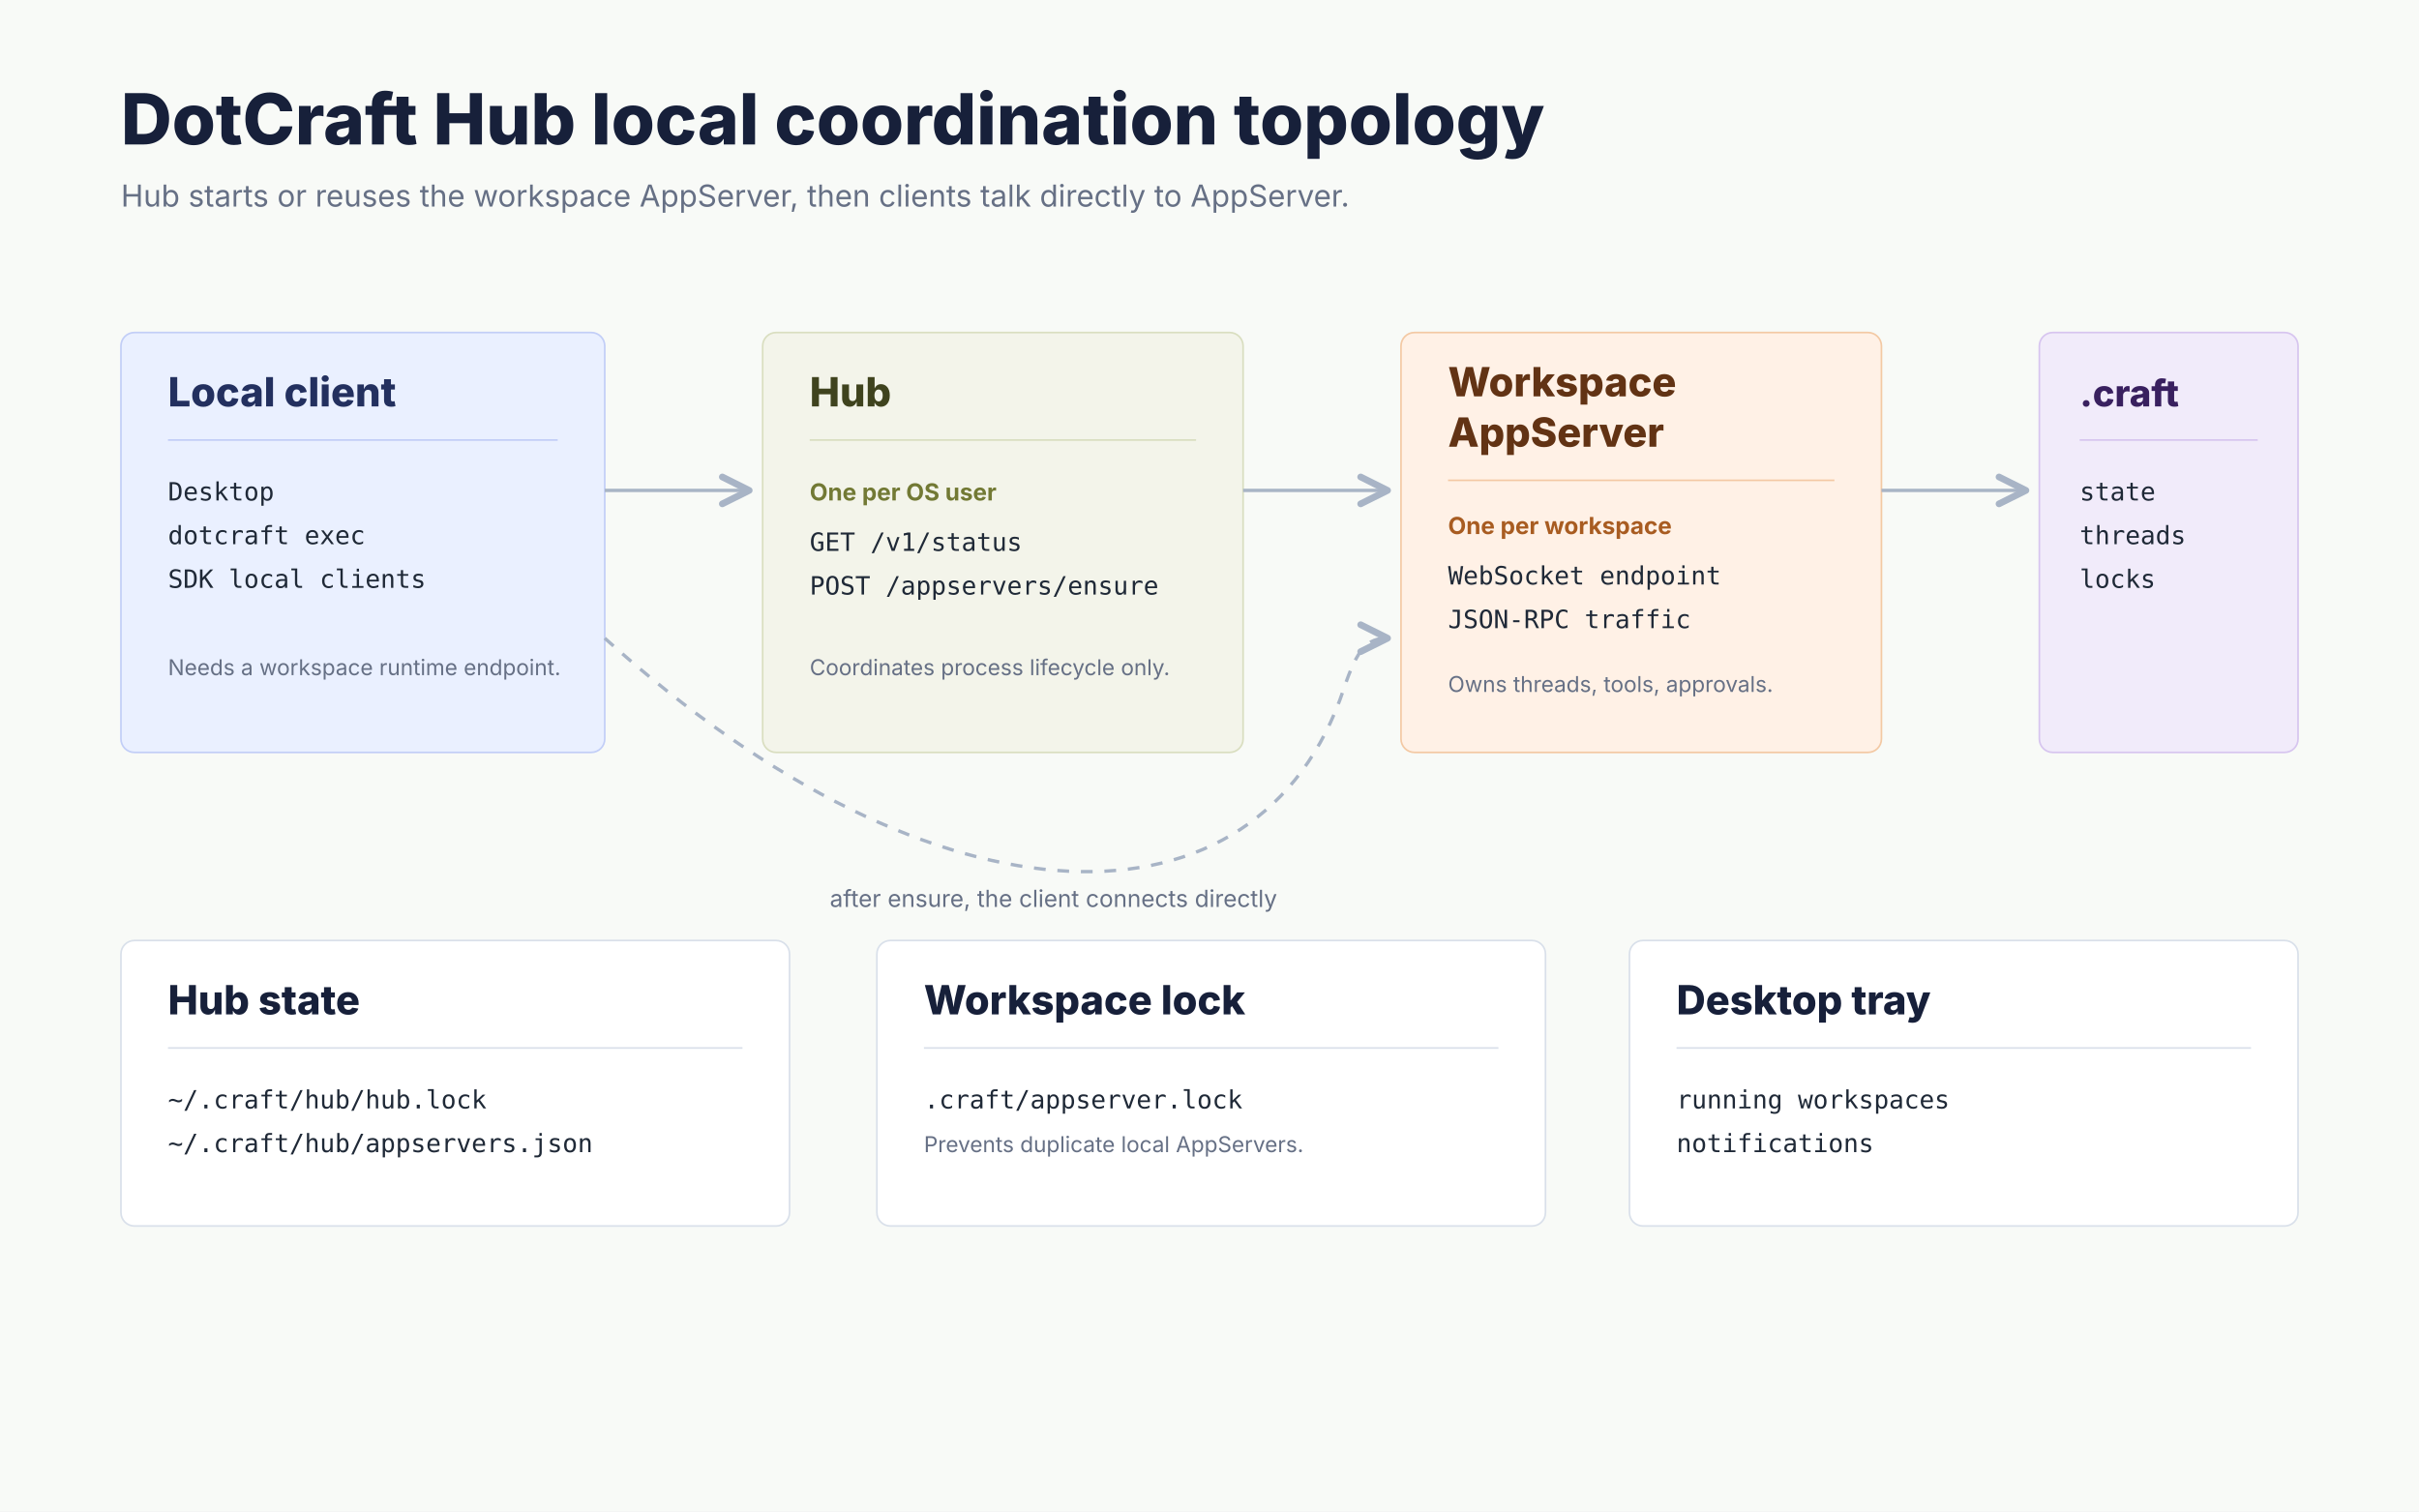
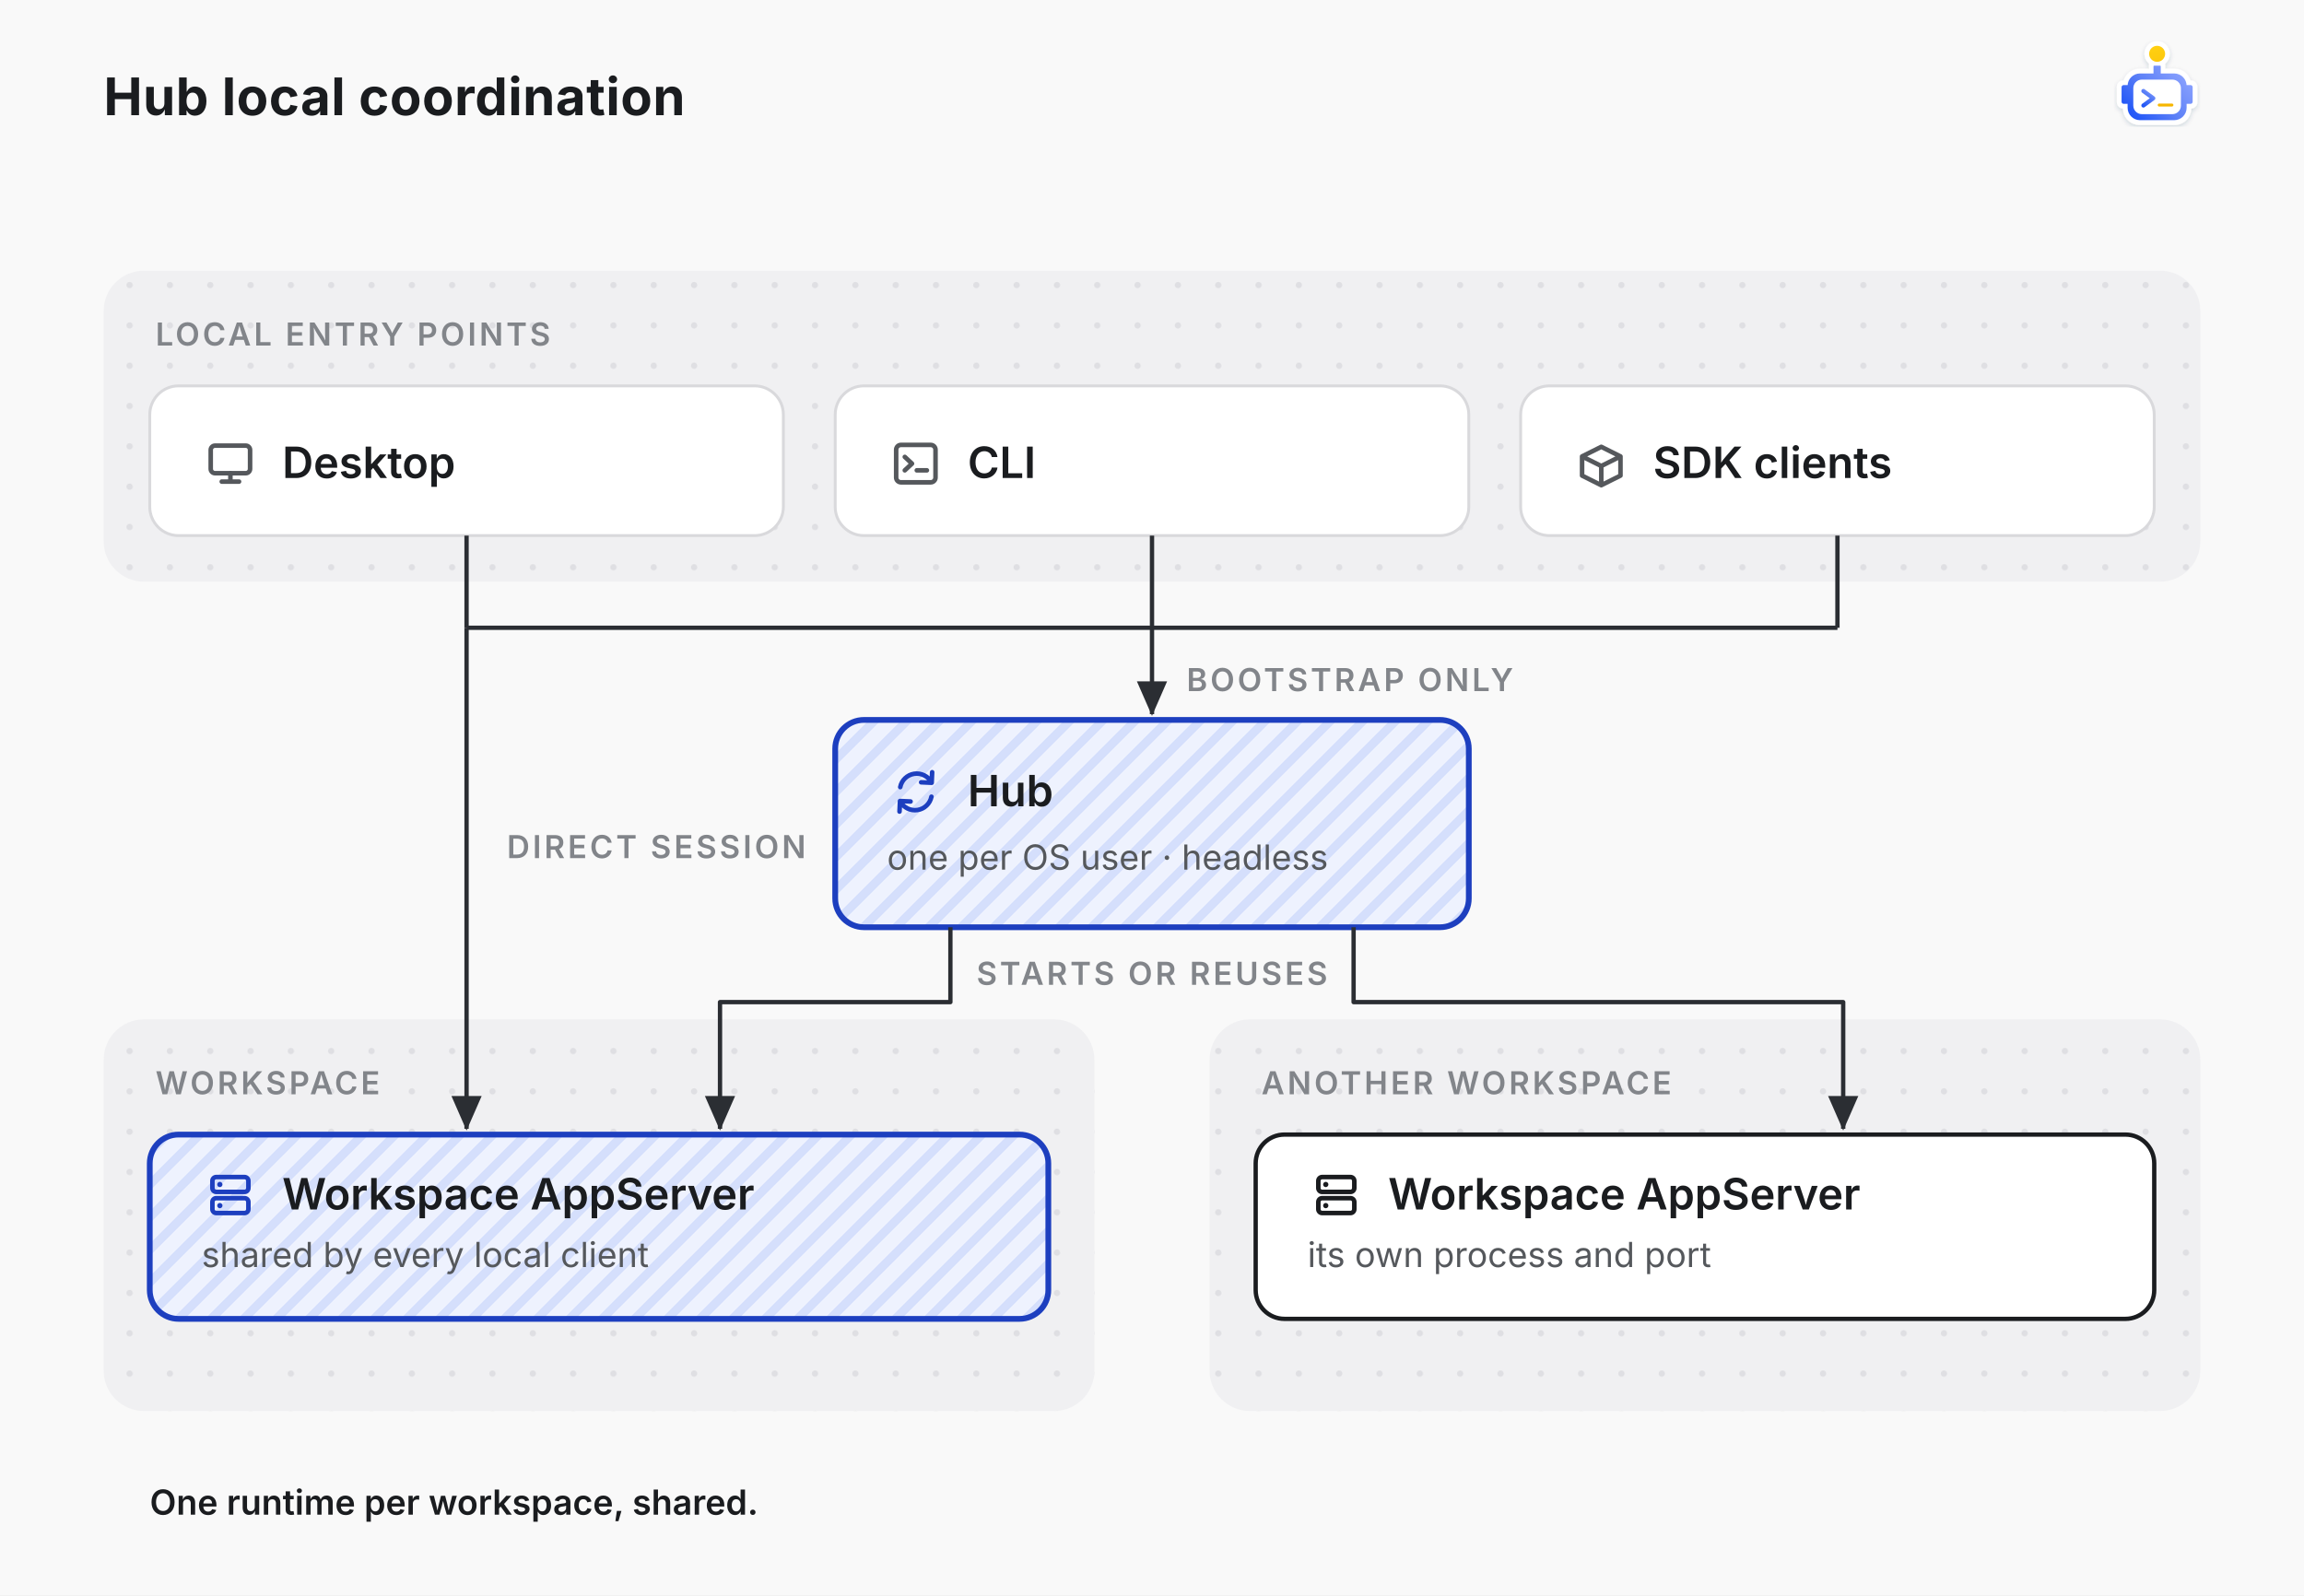
- <svg xmlns="http://www.w3.org/2000/svg" width="1440" height="900" viewBox="0 0 1440 900" fill="none" role="img" aria-labelledby="title desc">
-   <style>
-     text { font-family: Inter, ui-sans-serif, system-ui, -apple-system, BlinkMacSystemFont, "Segoe UI", sans-serif; letter-spacing: 0; }
-     .title { fill: #17203A; font-size: 42px; font-weight: 760; }
-     .subtitle { fill: #667085; font-size: 18px; }
-     .cardTitle { font-size: 24px; font-weight: 760; }
-     .label { font-size: 14px; font-weight: 720; }
-     .body { fill: #1F2937; font-size: 15px; }
-     .mono { fill: #1F2937; font-size: 15px; font-family: "Cascadia Mono", ui-monospace, SFMono-Regular, Menlo, monospace; }
-     .muted { fill: #667085; font-size: 13px; }
-   </style>
+ <svg xmlns="http://www.w3.org/2000/svg" width="800" height="554" viewBox="0 0 800 554" role="img" aria-label="DotCraft Hub local coordination: Desktop, CLI, and SDK clients ask one per-user Hub to start or reuse the AppServer for a workspace, then connect straight to that runtime for session traffic; every workspace keeps its own AppServer process.">
  <defs>
-     <marker id="arrow" markerWidth="12" markerHeight="12" refX="10" refY="6" orient="auto">
-       <path d="M2 2L10 6L2 10" fill="none" stroke="#A8B4C6" stroke-width="2" stroke-linecap="round" stroke-linejoin="round" />
+     <marker id="a" markerWidth="9" markerHeight="9" refX="7.6" refY="4.5" orient="auto-start-reverse">
+       <path d="M0 1L8 4.5L0 8Z" fill="#2b2e33" />
    </marker>
+     <marker id="b" markerWidth="9" markerHeight="9" refX="7.6" refY="4.5" orient="auto-start-reverse">
+       <path d="M0 1L8 4.5L0 8Z" fill="#a9abb0" />
+     </marker>
+     <pattern id="hat_hubco" width="8" height="8" patternUnits="userSpaceOnUse" patternTransform="rotate(45)">
+       <rect width="8" height="8" fill="#eef2fe" />
+       <rect width="3" height="8" fill="#2d5cf0" opacity="0.13" />
+     </pattern>
+     <pattern id="dots_hubco" width="14" height="14" patternUnits="userSpaceOnUse">
+       <rect width="14" height="14" fill="#f0f0f2" />
+       <circle cx="3" cy="3" r="1.1" fill="#dfdfe3" />
+     </pattern>
+     <style>
+       text{font-family:-apple-system,BlinkMacSystemFont,"Segoe UI","PingFang SC","Hiragino Sans GB","Microsoft YaHei",sans-serif}
+       .dtitle{font-size:18px;font-weight:700;fill:#1a1c1f;letter-spacing:.2px}
+       .eyebrow{font-size:11px;font-weight:600;letter-spacing:.09em;fill:#82858a}
+       .title{font-size:15px;font-weight:600;fill:#1a1c1f}
+       .sub{font-size:13px;font-weight:600;fill:#1a1c1f}
+       .body{font-size:12px;font-weight:400;fill:#55585c}
+       .mono{font-size:12px;font-weight:400;fill:#55585c;font-family:ui-monospace,"SFMono-Regular","Cascadia Code","JetBrains Mono",Menlo,Consolas,monospace}
+       .node{fill:#ffffff;stroke:#1a1c1f;stroke-width:1.5}
+       .accent{fill:url(#hat_hubco);stroke:#1d3fbf;stroke-width:2}
+       .zone{fill:url(#dots_hubco)}
+       .frame{fill:#ffffff;stroke:#1d3fbf;stroke-width:2}
+       .ghost{fill:none;stroke:#d9d9dc;stroke-width:1.5;stroke-dasharray:5 4}
+       .link{stroke:#2b2e33;stroke-width:1.5;fill:none;stroke-linejoin:round}
+       .link2{stroke:#a9abb0;stroke-width:1.5;fill:none;stroke-linejoin:round;stroke-dasharray:4 4}
+       .cap{font-size:12px;font-weight:600;fill:#1a1c1f}
+     </style>
  </defs>
-   <rect width="1440" height="900" fill="#F8FAF7" />
-   <text x="72" y="86" class="title">DotCraft Hub local coordination topology</text>
-   <text x="72" y="123" class="subtitle">Hub starts or reuses the workspace AppServer, then clients talk directly to AppServer.</text>
-   <g transform="translate(72 198)">
-     <rect x="0" y="0" width="288" height="250" rx="8" fill="#EAF0FF" stroke="#C2CEF7" />
-     <text x="28" y="44" class="cardTitle" fill="#23305F">Local client</text>
-     <line x1="28" y1="64" x2="260" y2="64" stroke="#C2CEF7" />
-     <text x="28" y="100" class="mono">Desktop</text>
-     <text x="28" y="126" class="mono">dotcraft exec</text>
-     <text x="28" y="152" class="mono">SDK local clients</text>
-     <text x="28" y="204" class="muted">Needs a workspace runtime endpoint.</text>
-   </g>
-   <g transform="translate(454 198)">
-     <rect x="0" y="0" width="286" height="250" rx="8" fill="#F3F4EA" stroke="#D9DEC0" />
-     <text x="28" y="44" class="cardTitle" fill="#3F431E">Hub</text>
-     <line x1="28" y1="64" x2="258" y2="64" stroke="#D9DEC0" />
-     <text x="28" y="100" class="label" fill="#727934">One per OS user</text>
-     <text x="28" y="130" class="mono">GET /v1/status</text>
-     <text x="28" y="156" class="mono">POST /appservers/ensure</text>
-     <text x="28" y="204" class="muted">Coordinates process lifecycle only.</text>
-   </g>
-   <g transform="translate(834 198)">
-     <rect x="0" y="0" width="286" height="250" rx="8" fill="#FFF1E6" stroke="#F3C9A4" />
-     <text x="28" y="38" class="cardTitle" fill="#623314">Workspace</text>
-     <text x="28" y="68" class="cardTitle" fill="#623314">AppServer</text>
-     <line x1="28" y1="88" x2="258" y2="88" stroke="#F3C9A4" />
-     <text x="28" y="120" class="label" fill="#A85C21">One per workspace</text>
-     <text x="28" y="150" class="mono">WebSocket endpoint</text>
-     <text x="28" y="176" class="mono">JSON-RPC traffic</text>
-     <text x="28" y="214" class="muted">Owns threads, tools, approvals.</text>
-   </g>
-   <g transform="translate(1214 198)">
-     <rect x="0" y="0" width="154" height="250" rx="8" fill="#F1EBFA" stroke="#D7C5EF" />
-     <text x="24" y="44" fill="#39205F" font-size="22" font-weight="760">.craft</text>
-     <line x1="24" y1="64" x2="130" y2="64" stroke="#D7C5EF" />
-     <text x="24" y="100" class="mono">state</text>
-     <text x="24" y="126" class="mono">threads</text>
-     <text x="24" y="152" class="mono">locks</text>
-   </g>
-   <path d="M360 292H446" stroke="#A8B4C6" stroke-width="2" marker-end="url(#arrow)" />
-   <path d="M740 292H826" stroke="#A8B4C6" stroke-width="2" marker-end="url(#arrow)" />
-   <path d="M1120 292H1206" stroke="#A8B4C6" stroke-width="2" marker-end="url(#arrow)" />
-   <path d="M360 380C560 560 750 560 800 410C808 386 814 380 826 380" stroke="#A8B4C6" stroke-width="2" stroke-dasharray="7 7" marker-end="url(#arrow)" />
-   <text x="494" y="540" fill="#667085" font-size="14">after ensure, the client connects directly</text>
-   <g transform="translate(72 560)">
-     <rect x="0" y="0" width="398" height="170" rx="8" fill="#FFFFFF" stroke="#D9E0EA" />
-     <text x="28" y="44" class="cardTitle" fill="#17203A">Hub state</text>
-     <line x1="28" y1="64" x2="370" y2="64" stroke="#D9E0EA" />
-     <text x="28" y="100" class="mono">~/.craft/hub/hub.lock</text>
-     <text x="28" y="126" class="mono">~/.craft/hub/appservers.json</text>
-   </g>
-   <g transform="translate(522 560)">
-     <rect x="0" y="0" width="398" height="170" rx="8" fill="#FFFFFF" stroke="#D9E0EA" />
-     <text x="28" y="44" class="cardTitle" fill="#17203A">Workspace lock</text>
-     <line x1="28" y1="64" x2="370" y2="64" stroke="#D9E0EA" />
-     <text x="28" y="100" class="mono">.craft/appserver.lock</text>
-     <text x="28" y="126" class="muted">Prevents duplicate local AppServers.</text>
-   </g>
-   <g transform="translate(970 560)">
-     <rect x="0" y="0" width="398" height="170" rx="8" fill="#FFFFFF" stroke="#D9E0EA" />
-     <text x="28" y="44" class="cardTitle" fill="#17203A">Desktop tray</text>
-     <line x1="28" y1="64" x2="370" y2="64" stroke="#D9E0EA" />
-     <text x="28" y="100" class="mono">running workspaces</text>
-     <text x="28" y="126" class="mono">notifications</text>
+   <rect width="800" height="554" fill="#f9f9f9" />
+   <text x="36" y="40" class="dtitle">Hub local coordination</text>
+   <svg x="734" y="14" width="30" height="30" viewBox="0 0 1024 1024" fill="none">
+     <defs>
+       <linearGradient id="lb_hubco" x1="279" y1="766" x2="736" y2="334" gradientUnits="userSpaceOnUse">
+         <stop offset="0" stop-color="#2458f7" />
+         <stop offset=".46" stop-color="#5f82f7" />
+         <stop offset="1" stop-color="#8fa5ff" />
+       </linearGradient>
+       <linearGradient id="lm_hubco" x1="380" y1="696" x2="492" y2="557" gradientUnits="userSpaceOnUse">
+         <stop offset="0" stop-color="#2257f5" />
+         <stop offset=".55" stop-color="#577df7" />
+         <stop offset="1" stop-color="#8ca2ff" />
+       </linearGradient>
+       <linearGradient id="ly_hubco" x1="481" y1="174" x2="617" y2="713" gradientUnits="userSpaceOnUse">
+         <stop offset="0" stop-color="#ffcf11" />
+         <stop offset="1" stop-color="#f6b500" />
+       </linearGradient>
+       <filter id="ls_hubco" x="-12%" y="-12%" width="124%" height="124%">
+         <feDropShadow dx="0" dy="18" stdDeviation="24" flood-color="#0b3d62" flood-opacity=".18" />
+       </filter>
+     </defs>
+     <g transform="translate(512 528) scale(1.3) translate(-512 -512)">
+       <g filter="url(#ls_hubco)">
+         <rect x="201" y="365" width="622" height="513" rx="151" fill="#fff" />
+         <rect x="145" y="472" width="136" height="256" rx="58" fill="#fff" />
+         <rect x="743" y="472" width="136" height="256" rx="58" fill="#fff" />
+         <rect x="438" y="270" width="148" height="182" rx="2" fill="#fff" />
+         <circle cx="512" cy="229" r="116" fill="#fff" />
+       </g>
+       <rect x="243" y="408" width="538" height="426" rx="113" fill="url(#lb_hubco)" />
+       <rect x="188" y="514" width="90" height="171" rx="19" fill="url(#lb_hubco)" />
+       <rect x="746" y="514" width="90" height="171" rx="19" fill="url(#lb_hubco)" />
+       <rect x="479" y="337" width="66" height="119" rx="6" fill="url(#lb_hubco)" />
+       <rect x="295" y="464" width="434" height="315" rx="78" fill="#fff" />
+       <circle cx="512" cy="229" r="73" fill="url(#ly_hubco)" />
+       <path d="M387 568 477 634 387 700" stroke="url(#lm_hubco)" stroke-width="38" stroke-linecap="round" stroke-linejoin="round" />
+       <path d="M531 696h116" stroke="url(#ly_hubco)" stroke-width="27" stroke-linecap="round" />
+     </g>
+   </svg>
+   <g transform="translate(0,54)">
+     <rect x="36" y="40" width="728" height="108" rx="14" class="zone" />
+     <text x="54" y="66" class="eyebrow">LOCAL ENTRY POINTS</text>
+     <rect x="52" y="80" width="220" height="52" rx="10" fill="#ffffff" stroke="#d9d9dc" stroke-width="1" />
+     <g transform="translate(70,97) scale(0.8333)" fill="none" stroke="#55585c" stroke-width="1.9" stroke-linecap="round" stroke-linejoin="round">
+       <rect x="3.8" y="4.5" width="16.4" height="11.5" rx="1.8" />
+       <path d="M12,16 V19.3 M8.4,19.5 H15.6" />
+     </g>
+     <text x="98" y="112" class="title">Desktop</text>
+     <rect x="290" y="80" width="220" height="52" rx="10" fill="#ffffff" stroke="#d9d9dc" stroke-width="1" />
+     <g transform="translate(308,97) scale(0.8333)" fill="none" stroke="#55585c" stroke-width="1.9" stroke-linecap="round" stroke-linejoin="round">
+       <rect x="3.8" y="4.2" width="16.4" height="15.6" rx="2" />
+       <path d="M7.4,9.2 l3,2.8 -3,2.8 M12.4,14.8 h4.2" />
+     </g>
+     <text x="336" y="112" class="title">CLI</text>
+     <rect x="528" y="80" width="220" height="52" rx="10" fill="#ffffff" stroke="#d9d9dc" stroke-width="1" />
+     <g transform="translate(546,97) scale(0.8333)" fill="none" stroke="#55585c" stroke-width="1.9" stroke-linecap="round" stroke-linejoin="round">
+       <path d="M4,9 l8,-4 8,4 v8 l-8,4 -8,-4 z M4,9 l8,4 8,-4 M12,13 v8" />
+     </g>
+     <text x="574" y="112" class="title">SDK clients</text>
+     <path d="M162 132 V164" class="link" />
+     <path d="M400 132 V164" class="link" />
+     <path d="M638 132 V164" class="link" />
+     <path d="M162 164 H638" class="link" />
+     <path d="M400 164 V194" class="link" marker-end="url(#a)" />
+     <text x="412" y="186" class="eyebrow">BOOTSTRAP ONLY</text>
+     <rect x="290" y="196" width="220" height="72" rx="10" class="accent" />
+     <g transform="translate(308,211) scale(0.8333)" fill="none" stroke="#1d3fbf" stroke-width="1.9" stroke-linecap="round" stroke-linejoin="round">
+       <path d="M5.5,10 A7,7 0 0 1 18.5,8 M18.8,3.8 L18.6,8.2 14.2,8" />
+       <path d="M18.5,14 A7,7 0 0 1 5.5,16 M5.2,20.2 L5.4,15.8 9.8,16" />
+     </g>
+     <text x="336" y="226" class="title">Hub</text>
+     <text x="308" y="248" class="body">one per OS user · headless</text>
+     <rect x="36" y="300" width="344" height="136" rx="14" class="zone" />
+     <text x="54" y="326" class="eyebrow">WORKSPACE</text>
+     <rect x="420" y="300" width="344" height="136" rx="14" class="zone" />
+     <text x="438" y="326" class="eyebrow">ANOTHER WORKSPACE</text>
+     <path d="M162 164 V338" class="link" marker-end="url(#a)" />
+     <text x="176" y="244" class="eyebrow">DIRECT SESSION</text>
+     <path d="M330 268 V294 H250 V338" class="link" marker-end="url(#a)" />
+     <path d="M470 268 V294 H640 V338" class="link" marker-end="url(#a)" />
+     <text x="400" y="288" class="eyebrow" text-anchor="middle">STARTS OR REUSES</text>
+     <rect x="52" y="340" width="312" height="64" rx="10" class="accent" />
+     <g transform="translate(70,351) scale(0.8333)" fill="none" stroke="#1d3fbf" stroke-width="1.9" stroke-linecap="round" stroke-linejoin="round">
+       <rect x="4.5" y="4.5" width="15" height="6.2" rx="1.6" />
+       <rect x="4.5" y="13.3" width="15" height="6.2" rx="1.6" />
+       <circle cx="7.6" cy="7.6" r="1.1" fill="#1d3fbf" stroke="none" />
+       <circle cx="7.6" cy="16.4" r="1.1" fill="#1d3fbf" stroke="none" />
+     </g>
+     <text x="98" y="366" class="title">Workspace AppServer</text>
+     <text x="70" y="386" class="body">shared by every local client</text>
+     <rect x="436" y="340" width="312" height="64" rx="10" class="node" />
+     <g transform="translate(454,351) scale(0.8333)" fill="none" stroke="#1a1c1f" stroke-width="1.9" stroke-linecap="round" stroke-linejoin="round">
+       <rect x="4.5" y="4.5" width="15" height="6.2" rx="1.6" />
+       <rect x="4.5" y="13.3" width="15" height="6.2" rx="1.6" />
+       <circle cx="7.6" cy="7.6" r="1.1" fill="#1a1c1f" stroke="none" />
+       <circle cx="7.6" cy="16.4" r="1.1" fill="#1a1c1f" stroke="none" />
+     </g>
+     <text x="482" y="366" class="title">Workspace AppServer</text>
+     <text x="454" y="386" class="body">its own process and port</text>
+     <text x="52" y="472" class="cap">One runtime per workspace, shared.</text>
  </g>
</svg>
